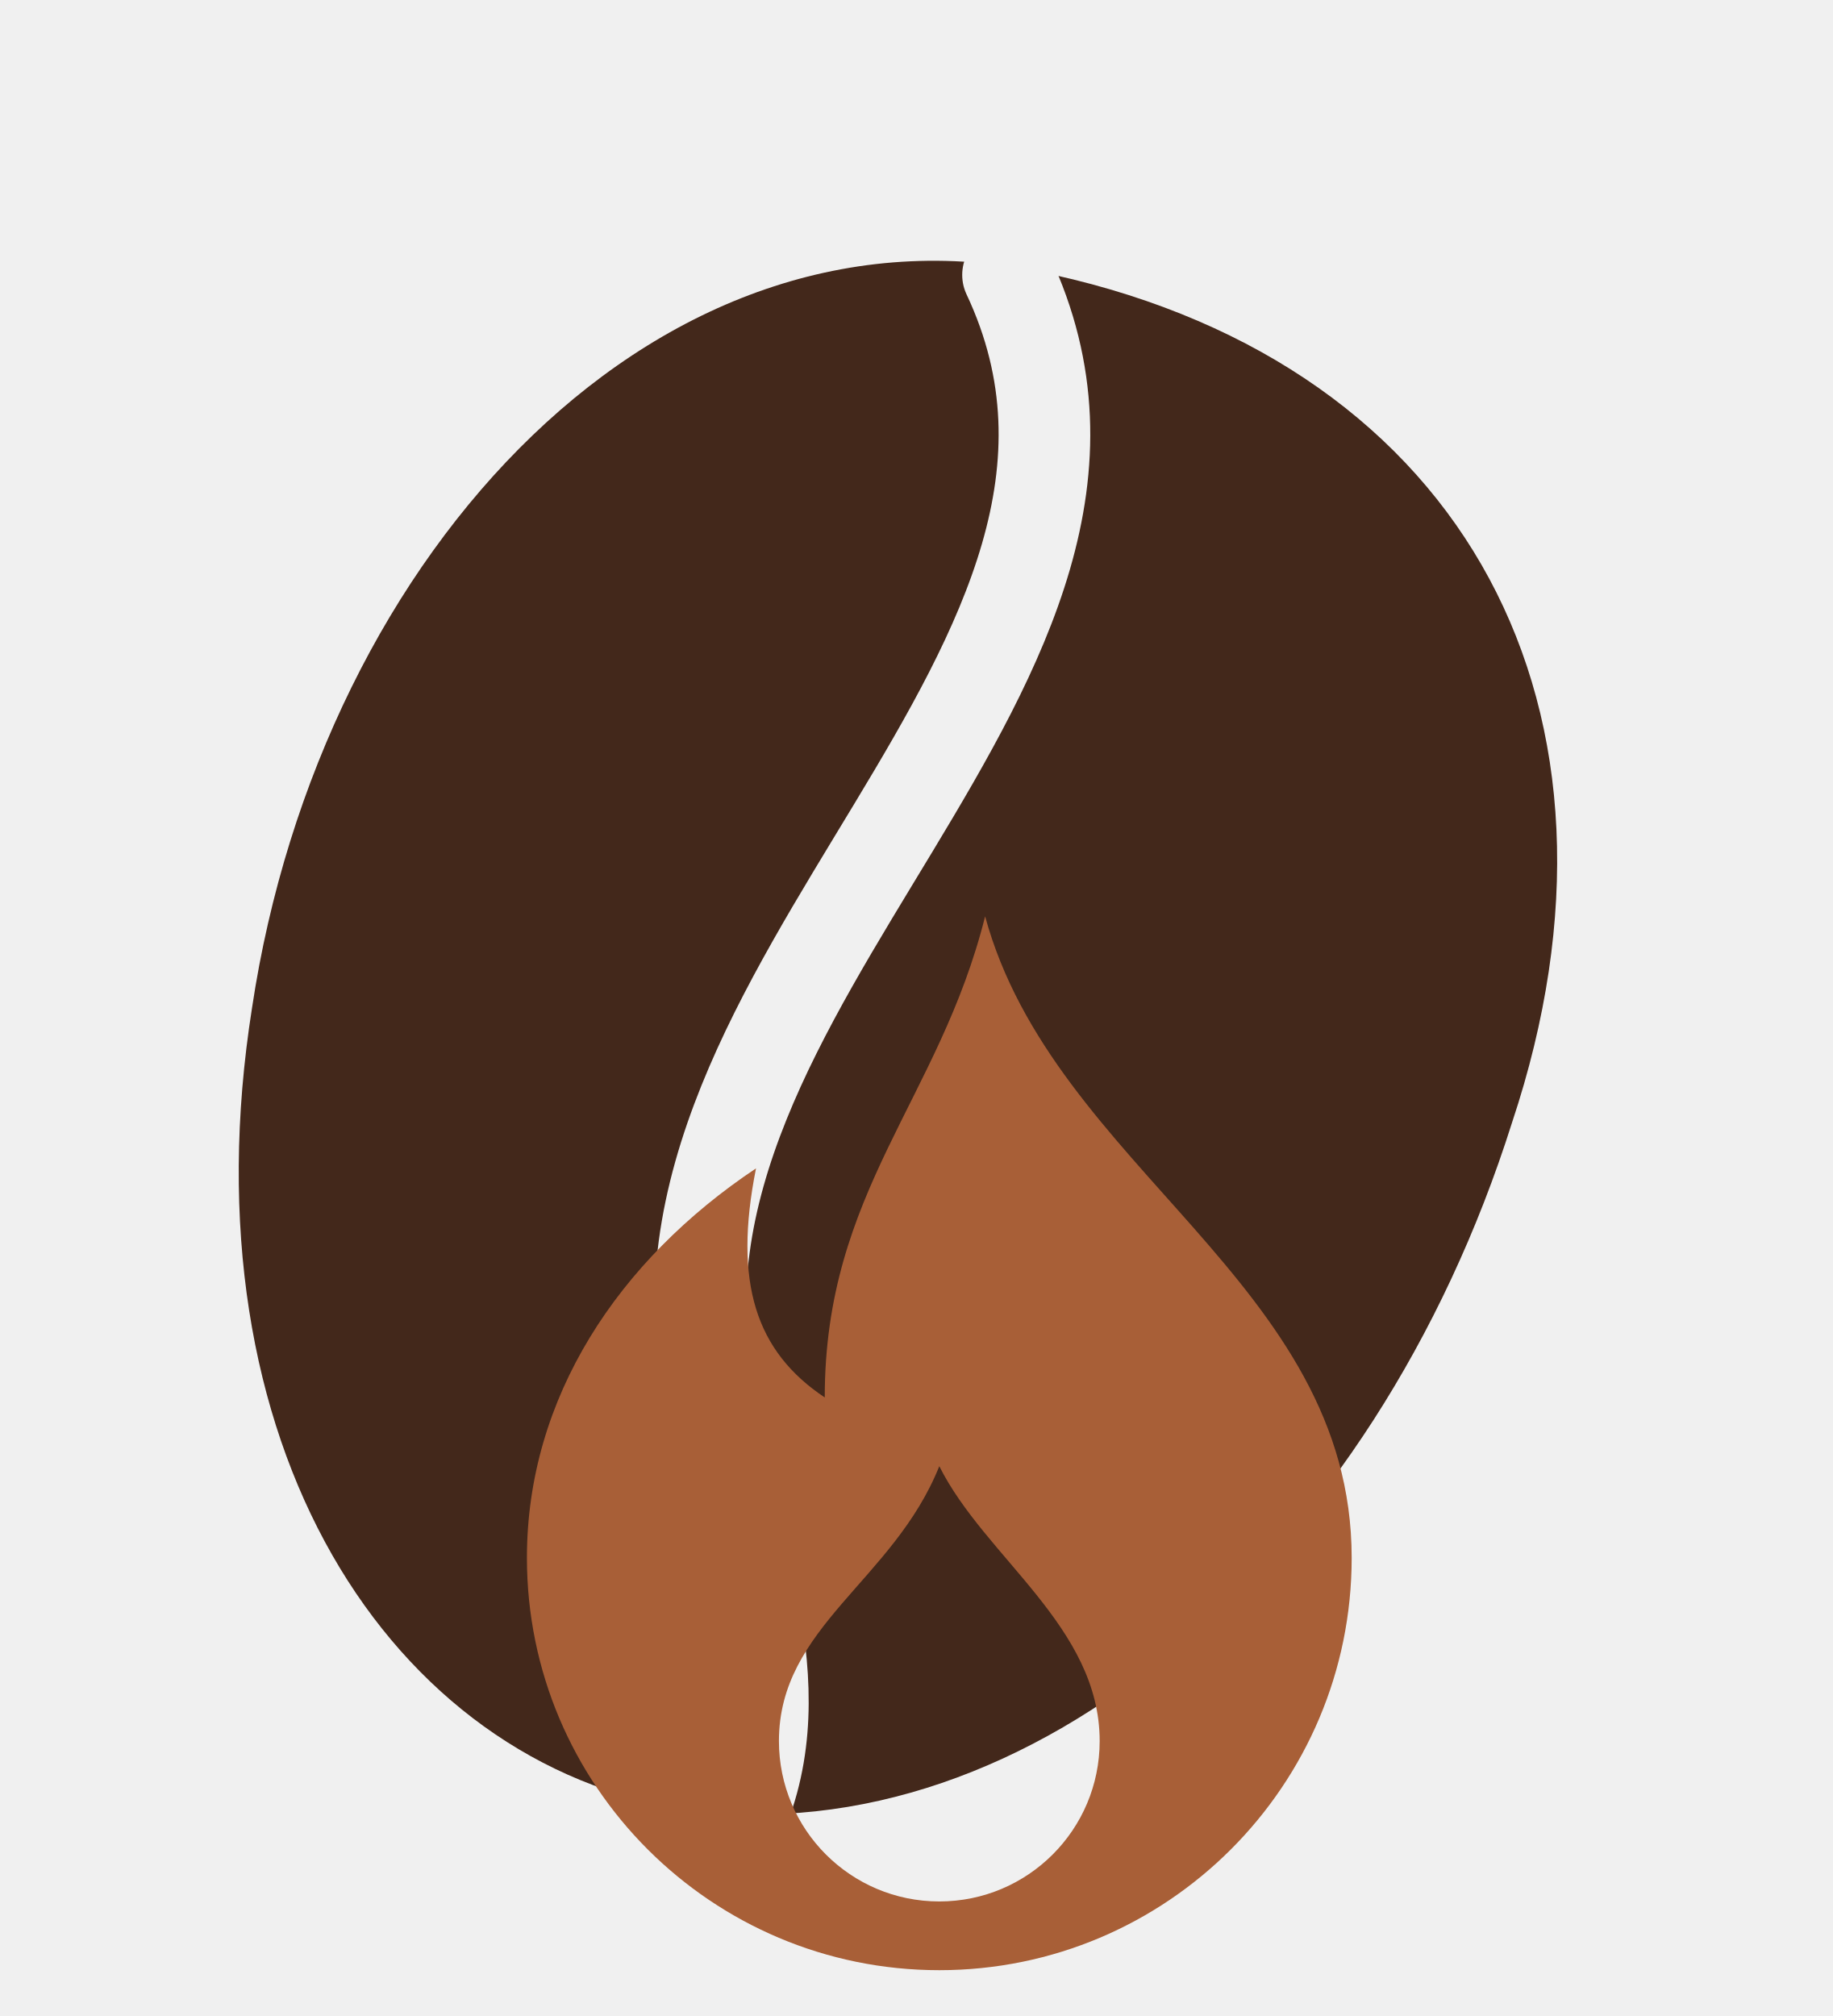
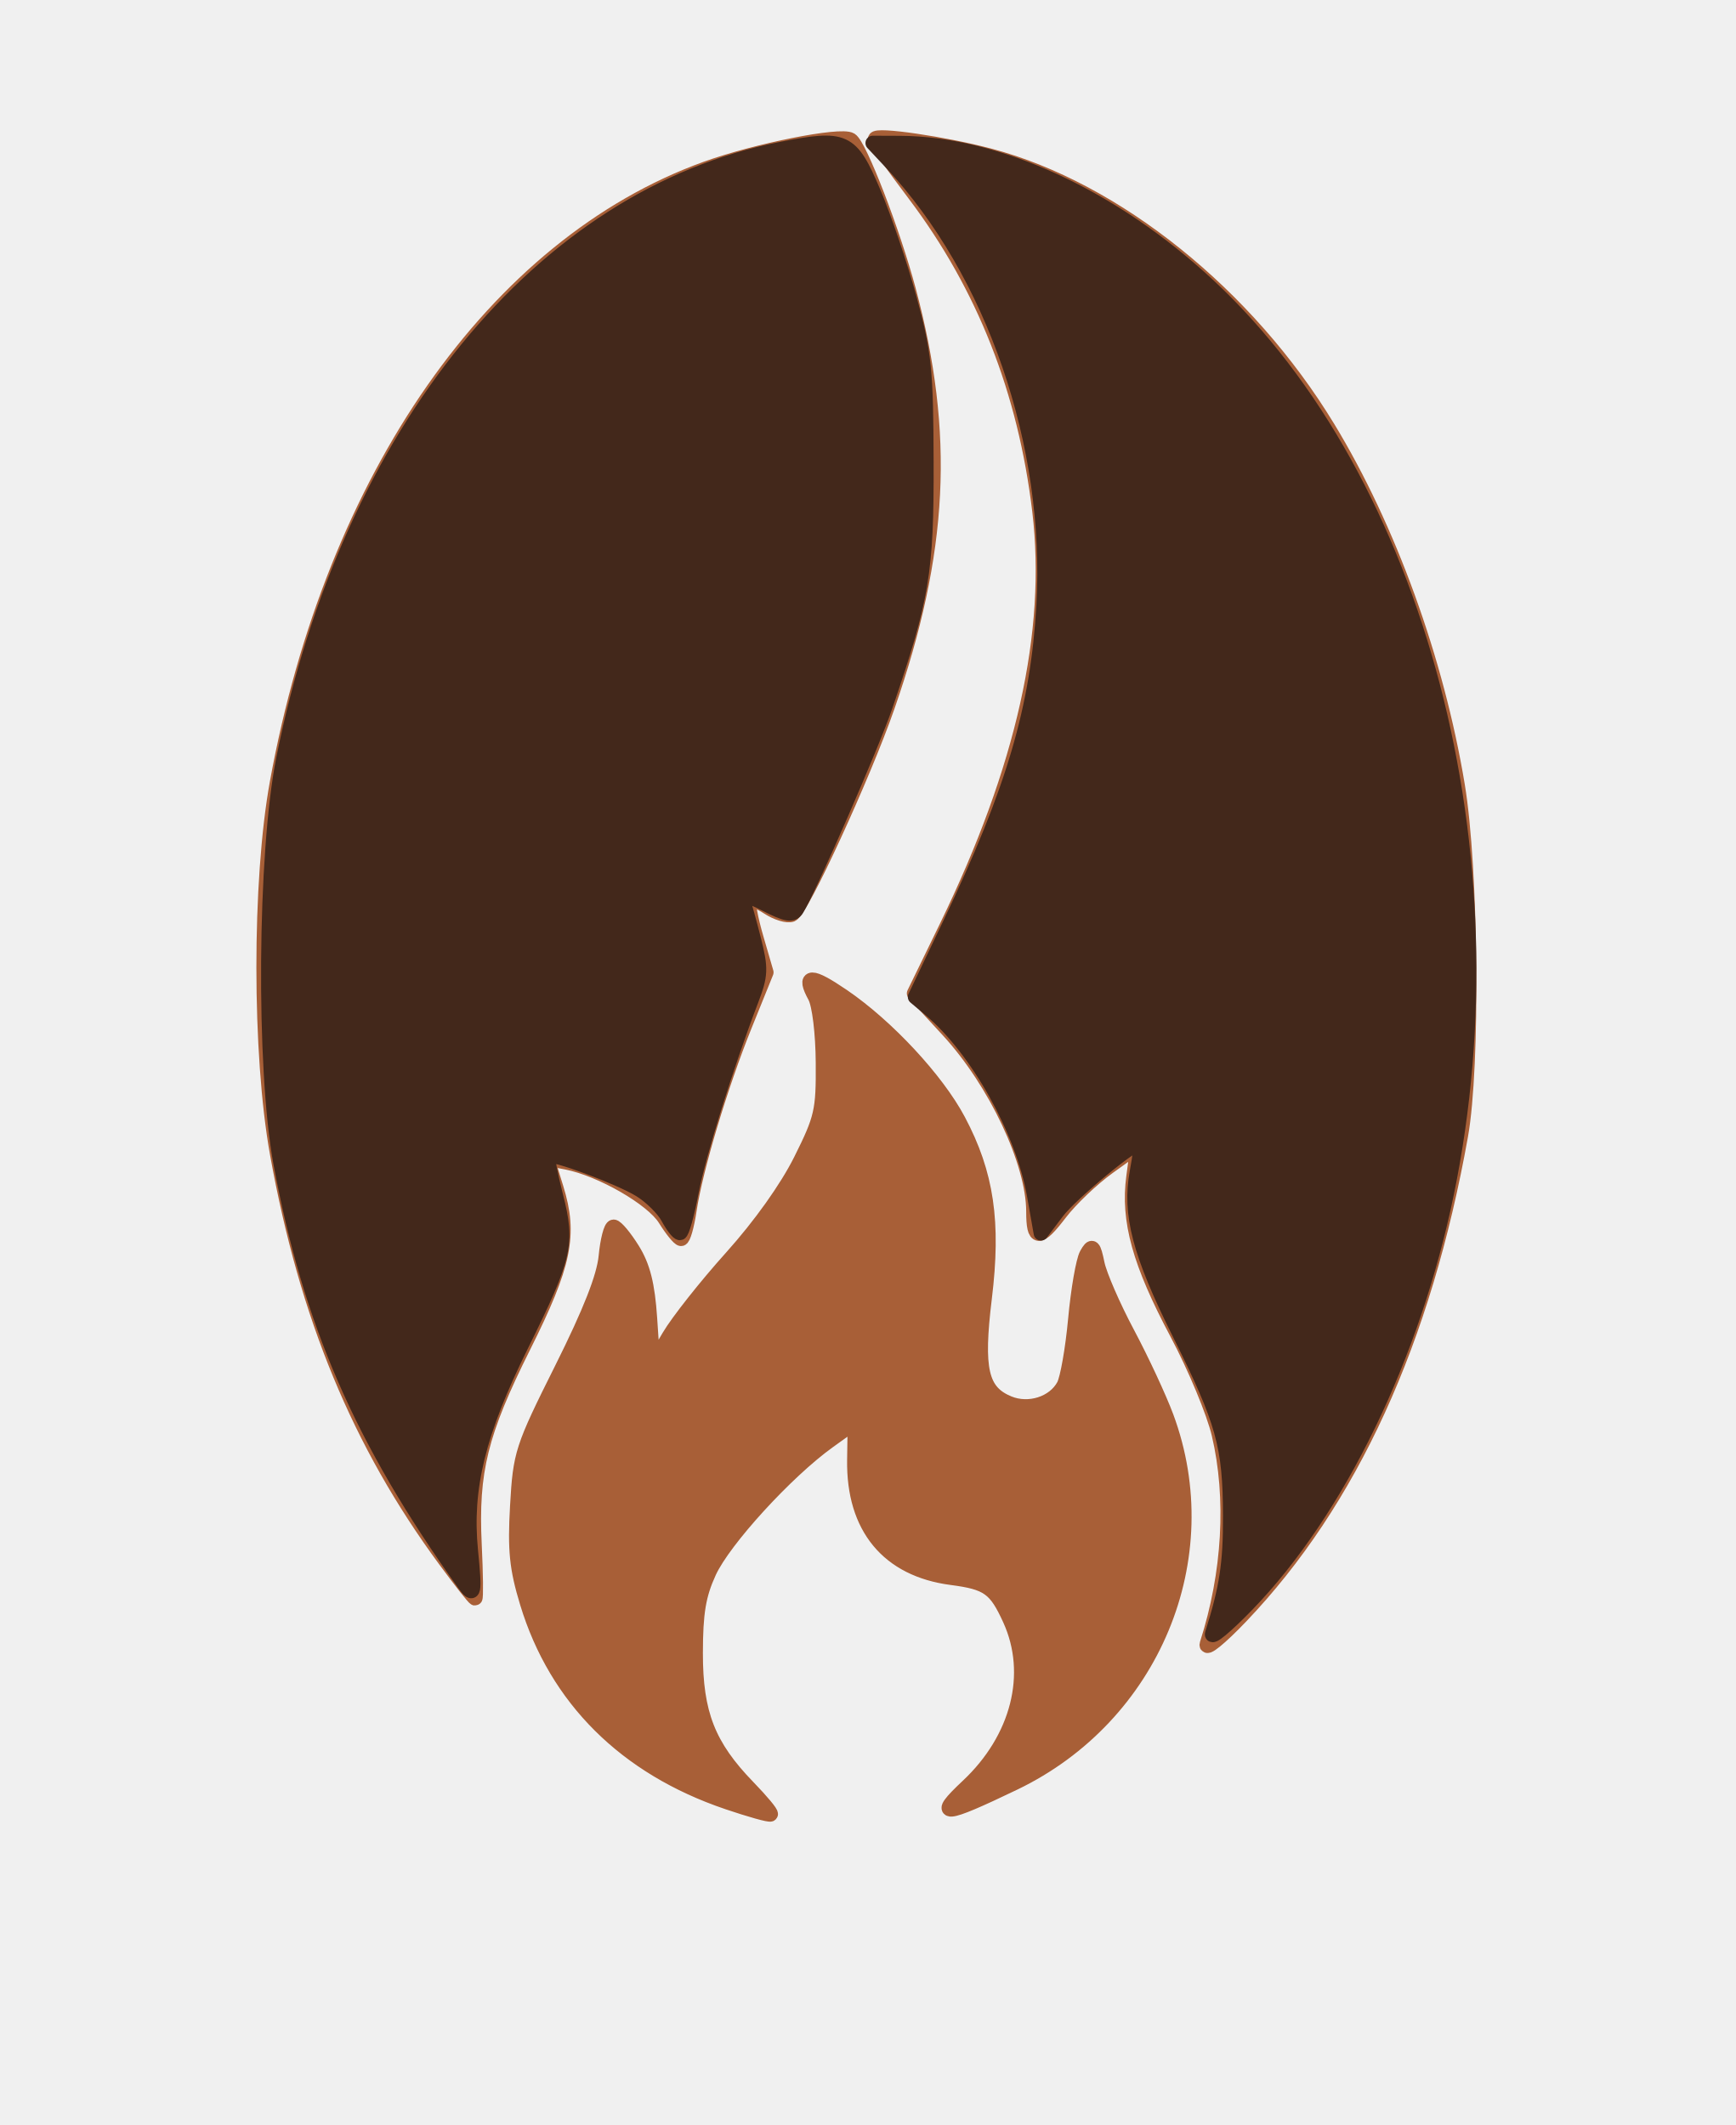
- <svg xmlns="http://www.w3.org/2000/svg" viewBox="0 0 80 88" shape-rendering="geometricPrecision">
-   <mask id="cut" maskUnits="userSpaceOnUse" x="0" y="0" width="80" height="88">
-     <rect width="80" height="88" fill="white" />
-     <path d="M44 12C52 29 27 43 31 61c1 7 4 13 1 19" fill="none" stroke="black" stroke-width="4" stroke-linecap="round" />
-   </mask>
-   <path d="M46 12C29 8 14 24 11 44c-3 19 6 33 19 35 15 2 30-11 36-30 6-18-2-33-20-37Z" fill="#43281b" mask="url(#cut)" />
-   <path fill="#a85f37" fill-rule="evenodd" d="M43 40c3 11 16 16 16 28a18 18 0 0 1-36 0c0-7 4-13 10-17-1 5 0 8 3 10 0-9 5-13 7-21Zm-2 24c-2 5-7 7-7 12a7 7 0 0 0 14 0c0-5-5-8-7-12Z" />
+ <svg xmlns="http://www.w3.org/2000/svg" version="1.1" id="svg1" width="285" height="349" viewBox="0 0 285 349">
+   <defs id="defs1" />
+   <g id="g1">
+     <g id="g2" transform="translate(2.708927,-18.511)">
+       <path fill="#a85f37" stroke="#a85f37" stroke-width="2.4" stroke-linejoin="round" paint-order="stroke fill" d="m 116.765,314.498 c -16.753,-5.679 -28.124,-16.992 -32.908,-32.743 -1.727,-5.687 -2.027,-8.645 -1.612,-15.921 0.491,-8.607 0.759,-9.437 7.292,-22.519 4.684,-9.38 6.927,-15.089 7.25,-18.45 C 97.044,222.19 97.611,220 98.046,220 c 0.435,0 1.84,1.688 3.123,3.75 1.707,2.745 2.466,5.76 2.832,11.25 l 0.5,7.5 2.646,-4.5 c 1.455,-2.475 6.083,-8.325 10.285,-13 4.693,-5.222 9.071,-11.372 11.354,-15.949 3.443,-6.902 3.711,-8.076 3.655,-16 -0.035,-4.909 -0.601,-9.546 -1.331,-10.887 -1.973,-3.627 -0.674,-3.647 4.571,-0.07 7.277,4.962 15.444,13.751 18.988,20.433 4.659,8.787 5.82,16.673 4.294,29.174 -1.432,11.731 -0.599,15.378 3.94,17.258 3.343,1.385 7.483,0.058 9.07,-2.906 0.601,-1.123 1.459,-6.011 1.907,-10.862 0.448,-4.851 1.281,-9.654 1.851,-10.673 0.913,-1.631 1.123,-1.442 1.748,1.564 0.391,1.88 2.626,7.018 4.968,11.418 2.341,4.4 5.209,10.565 6.373,13.699 8.588,23.133 -2.23,49.183 -24.973,60.135 -11.684,5.627 -13.203,5.731 -7.65,0.528 8.303,-7.78 11.004,-18.429 6.941,-27.362 -2.362,-5.192 -3.618,-6.091 -9.603,-6.872 -10.406,-1.359 -16.105,-8.268 -15.942,-19.326 l 0.091,-6.198 -4.34,3.117 c -6.926,4.974 -17.198,16.216 -19.607,21.458 -1.732,3.769 -2.218,6.678 -2.226,13.322 -0.011,9.943 2.077,15.273 8.633,22.028 2.211,2.278 3.871,4.28 3.688,4.448 -0.182,0.168 -3.362,-0.722 -7.066,-1.977 z M 195.491,288.5 c 3.726,-11.569 4.43,-23.97 1.955,-34.468 -0.838,-3.557 -3.926,-10.982 -6.862,-16.5 -6.182,-11.62 -8.106,-18.544 -7.151,-25.741 l 0.67,-5.053 -4.802,3.449 c -2.641,1.897 -6.217,5.303 -7.946,7.57 -3.466,4.543 -4.356,4.489 -4.356,-0.265 0,-8.078 -6.213,-21.277 -14.003,-29.746 l -5.595,-6.083 5.328,-10.956 C 165.344,144.768 170.365,122.305 167.991,102.428 165.636,82.699 158.859,65.523 147.475,50.429 143.914,45.707 141,41.622 141,41.35 c 0,-0.887 11.33,0.763 18.784,2.735 20.703,5.477 42.311,22.846 55.565,44.666 10.002,16.466 17.872,38.193 21.28,58.749 2.266,13.667 2.565,46.114 0.531,57.5 -6.021,33.698 -18.094,60.109 -36.114,79 -3.41,3.575 -5.91,5.6 -5.556,4.5 z M 70.394,274.75 C 56.245,255.531 47.658,234.745 42.819,208 39.857,191.625 39.848,163.187 42.802,147 51.953,96.841 78.572,58.741 113.213,46.221 c 8.205,-2.966 22.133,-5.743 23.759,-4.738 1.484,0.917 6.951,15.086 9.508,24.64 6.353,23.739 5.385,42.985 -3.438,68.377 -3.962,11.403 -14.182,33.616 -15.741,34.215 -0.724,0.278 -2.477,-0.255 -3.896,-1.185 -1.418,-0.929 -2.807,-1.462 -3.085,-1.184 -0.278,0.278 0.237,3.06 1.144,6.182 l 1.65,5.676 -3.495,8.648 c -4.011,9.923 -8.113,23.585 -9.141,30.442 -0.388,2.588 -0.992,4.689 -1.342,4.668 -0.35,-0.021 -1.536,-1.484 -2.636,-3.25 -2.096,-3.366 -10.492,-8.196 -16.186,-9.312 l -3.186,-0.624 1.503,4.862 c 2.376,7.688 1.383,12.495 -5.377,26.029 -7.079,14.173 -8.636,20.457 -8.058,32.534 0.231,4.839 0.281,8.799 0.111,8.799 -0.171,0 -2.381,-2.812 -4.911,-6.25 z" id="path3" />
+       <path fill="#43281b" stroke="#43281b" stroke-width="2.4" stroke-linejoin="round" paint-order="stroke fill" d="m 196.357,286.813 c 2.374,-7.519 2.981,-11.486 2.957,-19.313 -0.035,-11.589 -1.109,-15.444 -8.359,-30 -6.537,-13.127 -8.237,-19.599 -6.961,-26.5 0.458,-2.475 0.724,-4.61 0.592,-4.744 -0.635,-0.644 -11.401,8.221 -13.724,11.302 l -2.638,3.499 -1.089,-6.18 c -1.88,-10.672 -9.35,-24.048 -17.037,-30.507 l -2.535,-2.13 5.656,-11.87 C 163.74,148.289 167.703,134.843 168.674,117.925 170.189,91.54 160.408,63.133 143.653,45.25 l -3.045,-3.25 4.446,0.017 c 16.085,0.063 34.973,8.787 50.683,23.409 34.533,32.143 50.599,93.39 39.105,149.073 -5.525,26.765 -17.851,52.163 -32.8,67.585 -3.42,3.528 -5.978,5.655 -5.685,4.727 z M 73.495,278.609 C 56.681,255.096 48.235,235.719 43.373,209.5 40.496,193.986 40.748,158.571 43.846,143.112 54.597,89.461 86.236,50.688 125.533,43.005 136.069,40.945 137.007,41.378 140.688,50 c 1.761,4.125 4.43,12 5.932,17.5 2.46,9.011 2.735,11.681 2.779,27 0.051,18.038 -0.665,22.298 -6.727,40 -2.207,6.446 -12.591,30.233 -14.554,33.34 -0.684,1.083 -1.666,0.921 -5.125,-0.843 -2.875,-1.467 -4.114,-1.742 -3.778,-0.84 0.275,0.739 1.109,3.744 1.854,6.679 1.211,4.774 1.165,5.828 -0.435,10 -4.045,10.551 -8.661,25.357 -9.837,31.556 -0.689,3.634 -1.525,6.607 -1.856,6.607 -0.332,0 -1.213,-1.14 -1.959,-2.534 -0.746,-1.394 -2.801,-3.427 -4.568,-4.519 -3.37,-2.083 -14.488,-6.206 -15.095,-5.598 -0.194,0.194 0.361,3.141 1.234,6.548 2.031,7.929 1.561,9.967 -5.68,24.604 -7.047,14.244 -9.299,23.392 -8.288,33.654 0.702,7.121 0.571,7.776 -1.089,5.455 z" id="path2" />
+     </g>
+   </g>
</svg>
